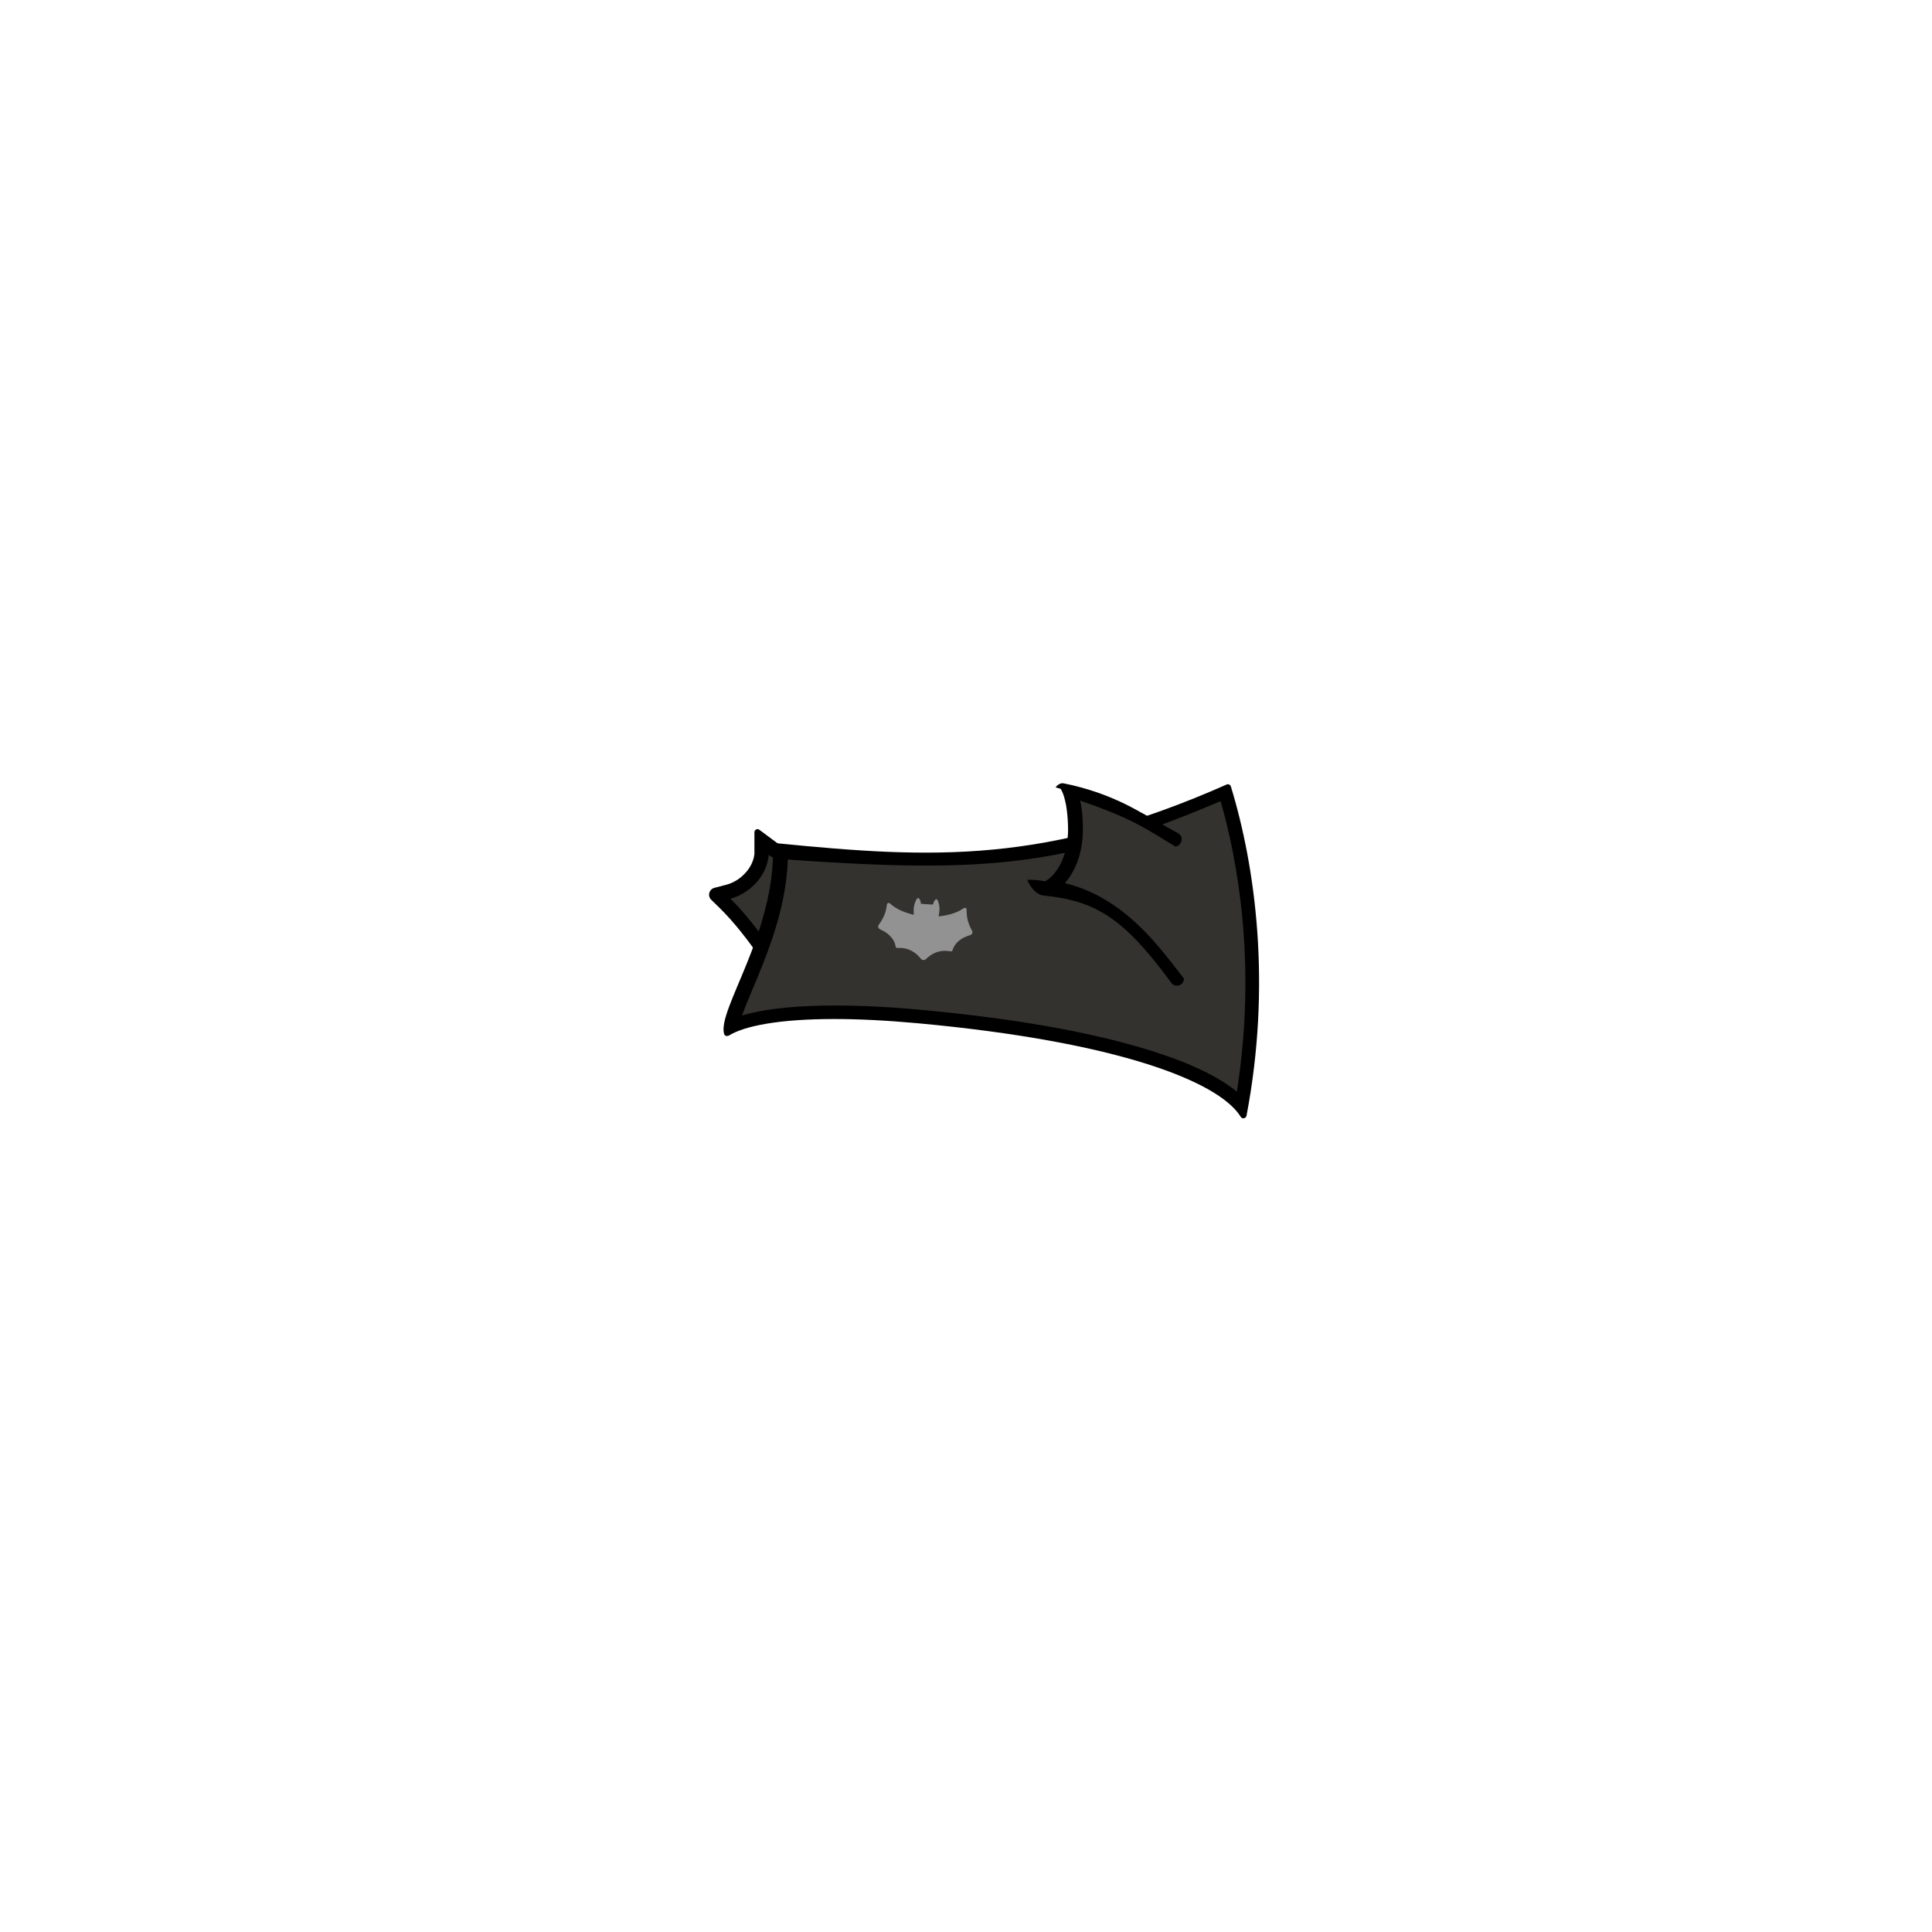
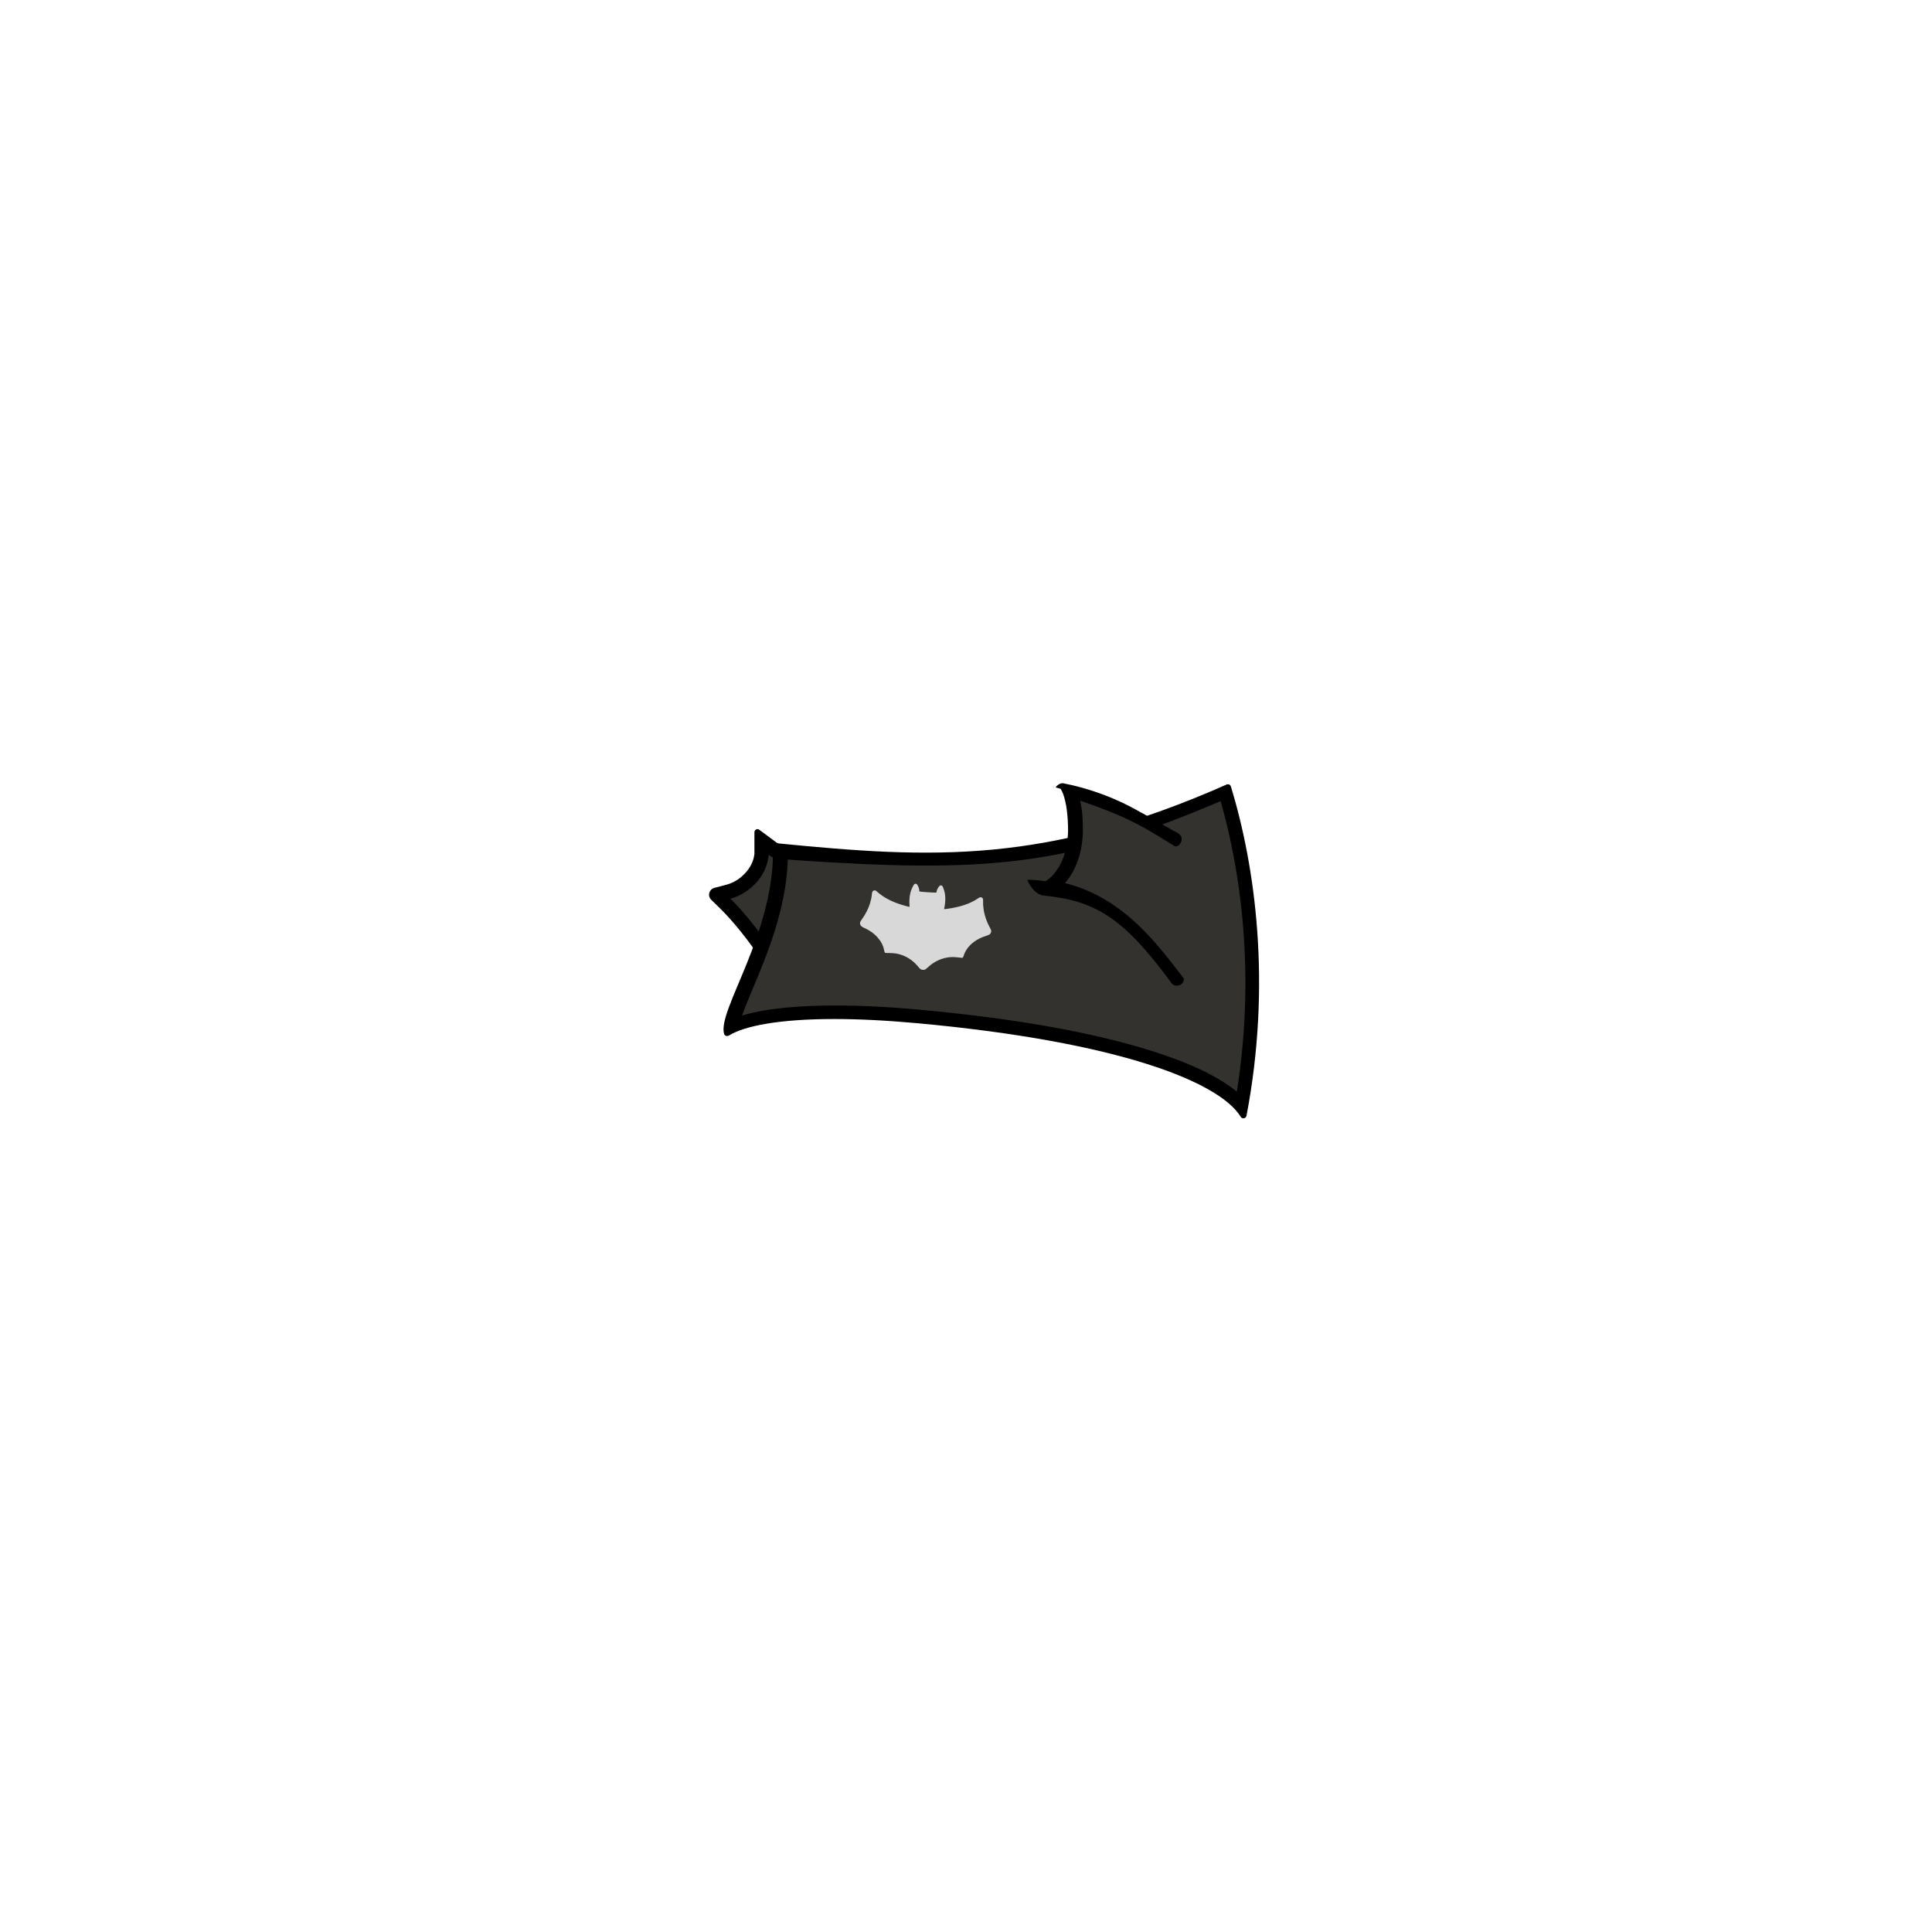
<svg xmlns="http://www.w3.org/2000/svg" id="wapuugotchi_svg__item" version="1.1" viewBox="0 0 1e3 1e3">
-   <g class="RightArm--group">
-     <path d="M436.59 504.77c-4.5 5.1-10.5 7.9-17 7.9-9.1 0-18.5-5.5-24.4-14.4-7.8-11.6-15.5-21.2-22.3-27.9l-4.8-4.7c-2-2-1.1-5.3 1.6-6.1l6.5-1.7c3.2-.9 6.4-2.7 9.1-5.5 3-3 4.8-6.7 5.2-10.4v-11.2c0-1.3 1.5-2.1 2.5-1.3l9.3 6.9c.7.5 1.7 1.1 2.9 1.7 10.2 4.9 31.7 27.4 35.7 46.7 2.1 10.1-1.2 16.5-4.3 20z" />
-     <path d="M402.09 444.87q-2.3-1-4.2-2.4c-.5 5.5-3 11-7.3 15.3-3.7 3.7-8.1 6.2-12.5 7.4 8.7 8.6 17 19.8 23.2 29.1 4.5 6.7 11.6 11.1 18.3 11.1 4.1 0 8.1-1.6 11.4-5.4 13-14.8-17.3-49.6-28.9-55.1z" fill="#33322f" />
+   <defs id="defs2759" />
+   <g class="RightArm--group" id="g2740">
+     <path d="M436.59 504.77c-4.5 5.1-10.5 7.9-17 7.9-9.1 0-18.5-5.5-24.4-14.4-7.8-11.6-15.5-21.2-22.3-27.9l-4.8-4.7c-2-2-1.1-5.3 1.6-6.1l6.5-1.7c3.2-.9 6.4-2.7 9.1-5.5 3-3 4.8-6.7 5.2-10.4v-11.2c0-1.3 1.5-2.1 2.5-1.3l9.3 6.9c.7.5 1.7 1.1 2.9 1.7 10.2 4.9 31.7 27.4 35.7 46.7 2.1 10.1-1.2 16.5-4.3 20z" id="path2736" />
+     <path d="M402.09 444.87q-2.3-1-4.2-2.4c-.5 5.5-3 11-7.3 15.3-3.7 3.7-8.1 6.2-12.5 7.4 8.7 8.6 17 19.8 23.2 29.1 4.5 6.7 11.6 11.1 18.3 11.1 4.1 0 8.1-1.6 11.4-5.4 13-14.8-17.3-49.6-28.9-55.1z" fill="#33322f" id="path2738" />
  </g>
-   <g class="Body--group">
-     <path d="M401.886 436.443h-.2c-.9 0-1.6.7-1.6 1.6 1.3 44.5-28.9 84.7-25.3 97.1.2.7.8 1.1 1.5 1.1.3 0 .6-.1.9-.2 8.2-5.1 26.3-8.6 54.7-8.6 12.5 0 26.9.7 43.3 2.2 104 9.6 155.8 30.3 167 48.4.3.5.8.8 1.4.8.7 0 1.4-.5 1.6-1.3 13-68 4.6-129.1-8.1-170.5-.2-.7-.8-1.1-1.5-1.1h-.4c-93.523 41.432-152.27 38.548-233.3 30.5z" />
-     <path d="m410.79 445.14c-1-0.134-2-0.234-3-0.3-0.9 25.8-10.8 49.4-18.2 67-1.8 4.3-4 9.5-5.5 13.8 13.8-4.2 32.9-5.2 48.1-5.2 13.2 0 28 0.7 44 2.2 49.1 4.5 89.4 11.7 119.9 21.3 20 6.3 34.7 13.4 44.1 21.1 10.5-66.5 0.1-120.7-8.4-150.4-79.614 34.164-122.39 37.206-221 30.5z" fill="#33322f" />
-     <path d="m477.64 496.88c-0.509-0.108-0.763-0.312-1.506-1.215-1.95-2.368-4.565-4.022-7.409-4.685-1.01-0.236-2.093-0.334-3.729-0.34-1.104-4e-3 -1.117-6e-3 -1.247-0.236-0.073-0.128-0.184-0.511-0.247-0.851-0.297-1.598-0.978-2.98-2.175-4.41-1.357-1.622-3.078-2.881-5.303-3.878-0.923-0.414-1.316-0.786-1.442-1.367-0.129-0.593-0.02-0.88 0.704-1.862 1.221-1.656 2.378-3.92 2.939-5.752 0.361-1.179 0.65-2.511 0.698-3.218 0.083-1.231 0.347-1.669 1.033-1.715 0.351-0.024 0.432 0.021 1.055 0.573 2.268 2.012 5.163 3.557 8.853 4.725 1.285 0.407 3.063 0.878 3.122 0.828 0.021-0.018 6e-3 -0.283-0.034-0.588-0.04-0.305-0.058-1.146-0.04-1.869 0.051-2.014 0.493-3.7 1.412-5.373 0.289-0.527 0.411-0.661 0.663-0.73 0.202-0.055 0.388-0.049 0.539 0.019 0.414 0.186 1.086 1.676 1.044 2.318-0.038 0.599-0.224 0.554 3.208 0.774 3.432 0.22 3.242 0.241 3.281-0.358 0.041-0.642 0.898-2.034 1.332-2.166 0.158-0.048 0.343-0.03 0.537 0.05 0.242 0.1 0.345 0.248 0.564 0.808 0.697 1.778 0.921 3.505 0.713 5.51-0.074 0.719-0.2 1.551-0.278 1.849-0.079 0.297-0.127 0.559-0.106 0.582 0.065 0.072 1.611-0.139 3.316-0.454 3.756-0.693 6.894-1.88 9.223-3.487 0.604-0.417 0.758-0.481 1.105-0.459 0.708 0.045 0.943 0.539 0.866 1.82-0.042 0.707 0.073 2.066 0.281 3.281 0.323 1.889 1.181 4.282 2.179 6.081 0.592 1.066 0.663 1.365 0.46 1.936-0.199 0.56-0.637 0.879-1.605 1.171-3.474 1.048-6.193 2.995-7.663 5.486-0.456 0.772-0.566 1.014-0.812 1.778-0.106 0.329-0.265 0.695-0.354 0.812-0.159 0.211-0.172 0.212-1.267 0.075-1.623-0.203-2.709-0.244-3.741-0.139-2.884 0.292-5.674 1.583-7.907 3.659-0.519 0.483-1.058 0.911-1.196 0.952-0.335 0.099-0.775 0.126-1.066 0.064z" fill="#929292" />
+   <g class="Body--group" id="g2748">
+     <path d="M401.886 436.443h-.2c-.9 0-1.6.7-1.6 1.6 1.3 44.5-28.9 84.7-25.3 97.1.2.7.8 1.1 1.5 1.1.3 0 .6-.1.9-.2 8.2-5.1 26.3-8.6 54.7-8.6 12.5 0 26.9.7 43.3 2.2 104 9.6 155.8 30.3 167 48.4.3.5.8.8 1.4.8.7 0 1.4-.5 1.6-1.3 13-68 4.6-129.1-8.1-170.5-.2-.7-.8-1.1-1.5-1.1h-.4c-93.523 41.432-152.27 38.548-233.3 30.5z" id="path2742" />
+     <path d="m410.79 445.14c-1-0.134-2-0.234-3-0.3-0.9 25.8-10.8 49.4-18.2 67-1.8 4.3-4 9.5-5.5 13.8 13.8-4.2 32.9-5.2 48.1-5.2 13.2 0 28 0.7 44 2.2 49.1 4.5 89.4 11.7 119.9 21.3 20 6.3 34.7 13.4 44.1 21.1 10.5-66.5 0.1-120.7-8.4-150.4-79.614 34.164-122.39 37.206-221 30.5z" fill="#33322f" id="path2744" />
+     <path d="m 477.28,501.961 c -0.708,-0.15 -1.061,-0.435 -2.095,-1.691 -2.713,-3.295 -6.352,-5.596 -10.309,-6.519 -1.405,-0.328 -2.913,-0.465 -5.188,-0.473 -1.536,-0.006 -1.554,-0.008 -1.736,-0.329 -0.101,-0.178 -0.256,-0.71 -0.344,-1.184 -0.413,-2.223 -1.361,-4.146 -3.026,-6.137 -1.887,-2.257 -4.283,-4.009 -7.378,-5.396 -1.284,-0.575 -1.831,-1.094 -2.007,-1.902 -0.179,-0.825 -0.028,-1.224 0.979,-2.59 1.698,-2.304 3.308,-5.455 4.089,-8.004 0.503,-1.64 0.905,-3.494 0.971,-4.478 0.115,-1.713 0.483,-2.322 1.437,-2.386 0.488,-0.033 0.601,0.029 1.468,0.798 3.156,2.8 7.183,4.949 12.318,6.575 1.788,0.566 4.262,1.222 4.344,1.152 0.03,-0.026 0.008,-0.394 -0.047,-0.818 -0.056,-0.424 -0.081,-1.595 -0.055,-2.601 0.071,-2.803 0.687,-5.148 1.964,-7.477 0.403,-0.734 0.571,-0.92 0.923,-1.015 0.282,-0.076 0.54,-0.068 0.75,0.027 0.576,0.258 1.511,2.332 1.453,3.225 -0.053,0.833 -0.312,0.771 4.464,1.077 4.776,0.307 4.511,0.335 4.565,-0.498 0.057,-0.893 1.249,-2.831 1.854,-3.013 0.22,-0.067 0.478,-0.042 0.747,0.07 0.336,0.14 0.48,0.345 0.785,1.125 0.97,2.473 1.281,4.877 0.993,7.666 -0.103,1.001 -0.278,2.158 -0.387,2.572 -0.11,0.414 -0.176,0.778 -0.148,0.809 0.09,0.101 2.242,-0.194 4.614,-0.632 5.226,-0.964 9.593,-2.615 12.833,-4.852 0.84,-0.58 1.055,-0.669 1.537,-0.638 0.986,0.063 1.312,0.75 1.205,2.532 -0.059,0.984 0.102,2.874 0.391,4.565 0.449,2.628 1.643,5.958 3.033,8.461 0.824,1.484 0.923,1.899 0.64,2.694 -0.277,0.779 -0.886,1.223 -2.233,1.629 -4.834,1.459 -8.617,4.167 -10.662,7.633 -0.634,1.075 -0.788,1.41 -1.131,2.474 -0.148,0.458 -0.369,0.967 -0.492,1.13 -0.221,0.294 -0.239,0.295 -1.763,0.104 -2.258,-0.283 -3.77,-0.339 -5.206,-0.194 -4.012,0.406 -7.895,2.203 -11.002,5.091 -0.723,0.672 -1.471,1.268 -1.664,1.325 -0.466,0.138 -1.078,0.175 -1.483,0.09 z" fill="#929292" id="path2746" style="stroke-width:1.391;fill:#d8d8d8;fill-opacity:1" />
  </g>
-   <g class="LeftArm--group">
-     <path d="m591.41 420.96c-1.228-0.36-16.635-10.734-40.905-15.5-1.7-0.4-3.683 1.211-4.083 2.111 2.54 0.686 2.583 0.73 2.583 0.73 0.9 1.5 1.6 3.258 2.2 5.758 0.2 0.8 0.4 1.7 0.6 2.7 0.5 3 0.9 6.6 1 10.9 0.3 9.7-2.1 17.2-5.5 22.3-1.7 2.6-3.7 4.601-5.8 5.901-0.2 0.2-0.5 0.2-0.8 0.2h-0.3c-2.8-0.5-5.8-0.7-8.7-0.7 0 0 2.4 6.5 7.5 8 0.2 0.1 0.4 0.1 0.6 0.1 0.2 0.1 0.4 0.1 0.6 0.1 26.6 2.7 41.147 11.538 65.465 44.61 0.7 1.3 2 2 3.3 2 0.6 0 1.2-0.101 1.7-0.401 0.508-0.26 0.944-0.641 1.27-1.11 0.063-0.09 0.124-0.181 0.184-0.273 4.81-11.512-4.691-55.107-4.24-70.343 2.636 0.599 5.658-4.605 1.485-6.881-1.552-0.751-10.695-6.037-18.159-10.203z" style="fill:#000000" />
-     <path d="M612.796 440.859c-19.666-11.75-24.38-16.3-53.722-26.453.1.3.1.6.2.9.733 3.467 1.134 7.467 1.2 12 .4 13-3.5 21.7-6.8 26.6-.8 1.1-1.6 2.2-2.5 3.2 31.328 7.613 49.466 33.842 61.756 49.582 20.91-14.779 22.188-53.708-.134-65.83z" fill="#33322f" />
+   <g class="LeftArm--group" id="g2754">
+     <path d="m591.41 420.96c-1.228-0.36-16.635-10.734-40.905-15.5-1.7-0.4-3.683 1.211-4.083 2.111 2.54 0.686 2.583 0.73 2.583 0.73 0.9 1.5 1.6 3.258 2.2 5.758 0.2 0.8 0.4 1.7 0.6 2.7 0.5 3 0.9 6.6 1 10.9 0.3 9.7-2.1 17.2-5.5 22.3-1.7 2.6-3.7 4.601-5.8 5.901-0.2 0.2-0.5 0.2-0.8 0.2h-0.3c-2.8-0.5-5.8-0.7-8.7-0.7 0 0 2.4 6.5 7.5 8 0.2 0.1 0.4 0.1 0.6 0.1 0.2 0.1 0.4 0.1 0.6 0.1 26.6 2.7 41.147 11.538 65.465 44.61 0.7 1.3 2 2 3.3 2 0.6 0 1.2-0.101 1.7-0.401 0.508-0.26 0.944-0.641 1.27-1.11 0.063-0.09 0.124-0.181 0.184-0.273 4.81-11.512-4.691-55.107-4.24-70.343 2.636 0.599 5.658-4.605 1.485-6.881-1.552-0.751-10.695-6.037-18.159-10.203z" style="fill:#000000" id="path2750" />
+     <path d="M612.796 440.859c-19.666-11.75-24.38-16.3-53.722-26.453.1.3.1.6.2.9.733 3.467 1.134 7.467 1.2 12 .4 13-3.5 21.7-6.8 26.6-.8 1.1-1.6 2.2-2.5 3.2 31.328 7.613 49.466 33.842 61.756 49.582 20.91-14.779 22.188-53.708-.134-65.83z" fill="#33322f" id="path2752" />
  </g>
</svg>
